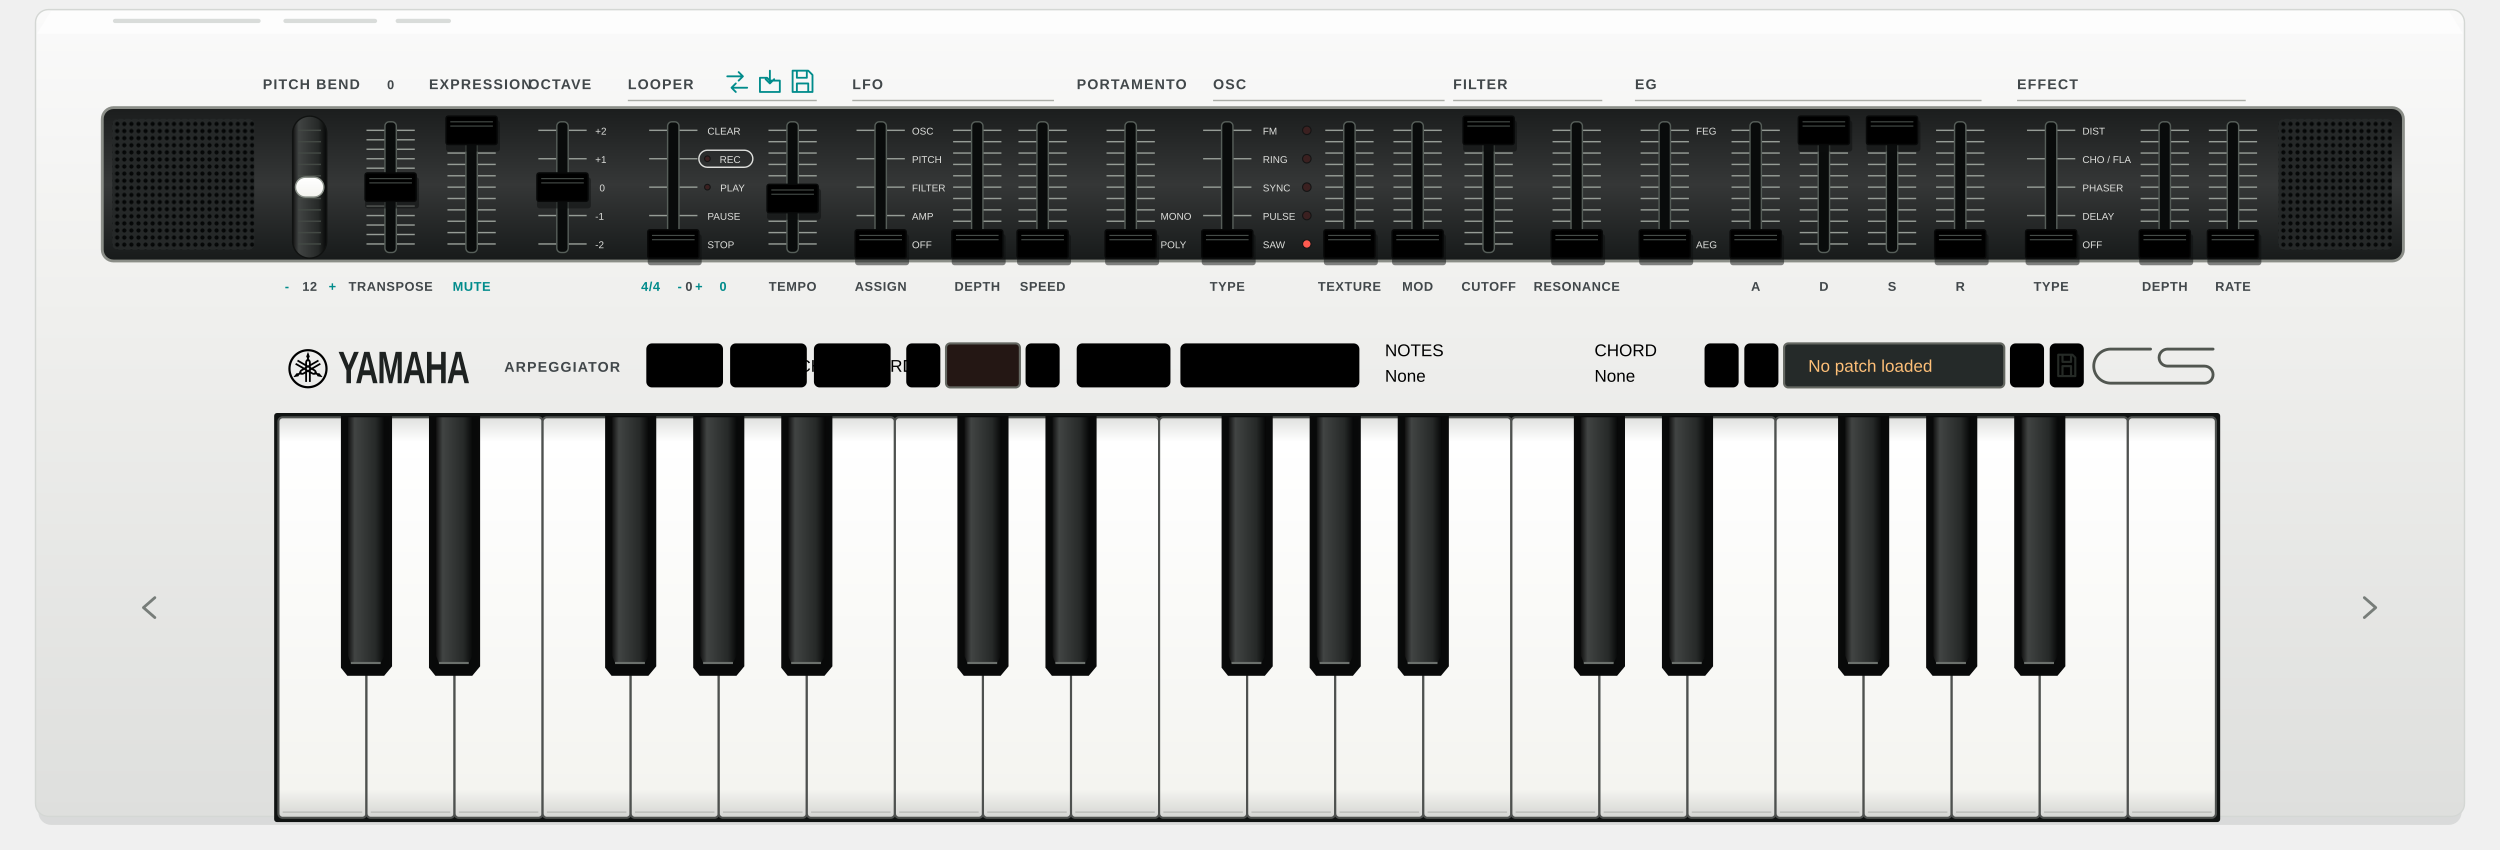
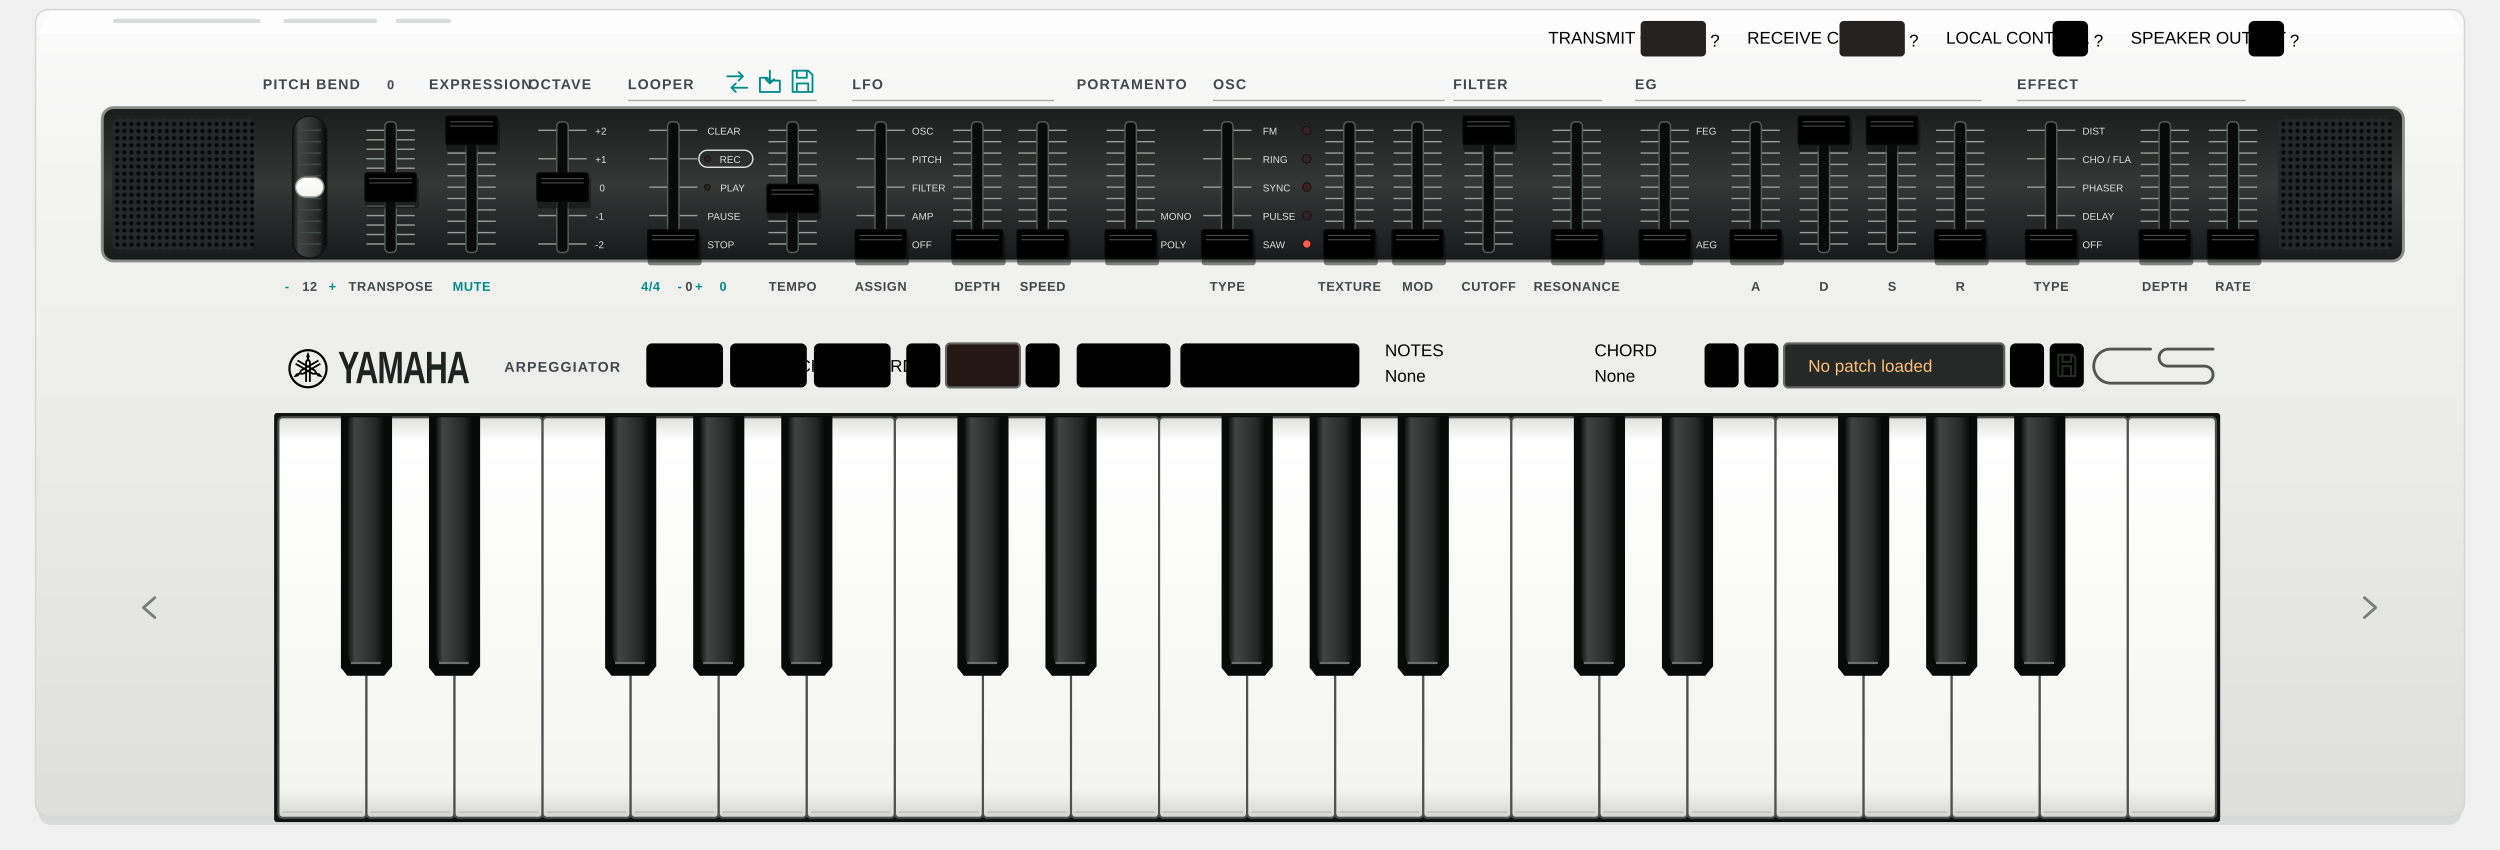
<svg xmlns="http://www.w3.org/2000/svg" viewBox="0 20.25 1760 597.75" aria-labelledby="panel-title panel-description">
  <style>
    text { font-family: Arial, sans-serif; user-select: none; pointer-events: none; }
    .section-label { font-size: 10px; font-weight: 700; letter-spacing: 0.8px; fill: #41474a; }
    .control-label { font-size: 9px; font-weight: 700; letter-spacing: 0.4px; fill: #41474a; text-anchor: middle; }
    .scale-label { font-size: 7px; fill: #dedfdc; }
    .selection-led { fill: var(--led-off, #3b2020); stroke: #141414; stroke-width: 0.8; }
    .selection-led.is-on { fill: var(--led-color, #ff5b50); filter: drop-shadow(0 0 2px var(--led-color, #ef6351)); }
    .focus-section, #looper-panel-wash, #fader-values { display: none; pointer-events: none; }
    .focus-mode .focus-section, .focus-mode #looper-panel-wash, .focus-mode #fader-values { display: inline; }
    .focus-section { opacity: 0.18; }
    .focus-mode .focus-looper { opacity: 0.2; }
    .focus-mode #filter-cutoff { --cap-fill: url(#cutoff-cap-fill); }
    .focus-mode #filter-resonance { --cap-fill: url(#resonance-cap-fill); }
    #fader-values { font-size: 11px; fill: #808080; text-anchor: middle; font-variant-numeric: tabular-nums; }
    .speakers-hidden .speaker { display: none; }
    .extra-key { display: none; }
    .five-octaves .extra-key { display: inline; }
    
  </style>
  <defs>
    <linearGradient id="case-fill" x2="0" y2="1">
      <stop stop-color="#fafafa" />
      <stop offset="0.35" stop-color="#f0f0ee" />
      <stop offset="1" stop-color="#dedfdd" />
    </linearGradient>
    <linearGradient id="panel-fill" x2="0" y2="1">
      <stop stop-color="#1b1d1d" />
      <stop offset="0.5" stop-color="#353737" />
      <stop offset="1" stop-color="#171a1a" />
    </linearGradient>
    <linearGradient id="white-fill" x2="0" y2="1">
      <stop stop-color="#e0e1df" />
      <stop offset="0.06" stop-color="#fff" />
      <stop offset="0.93" stop-color="#f4f4f0" />
      <stop offset="1" stop-color="#d5d6d3" />
    </linearGradient>
    <linearGradient id="black-fill" x2="1" y2="0">
      <stop stop-color="#111" />
      <stop offset="0.18" stop-color="#414443" />
      <stop offset="0.75" stop-color="#262928" />
      <stop offset="1" stop-color="#060707" />
    </linearGradient>
    <linearGradient id="cap-fill" x2="0" y2="1">
      <stop stop-color="#070808" />
      <stop offset="0.45" stop-color="#2c3030" />
      <stop offset="0.6" stop-color="#121515" />
      <stop offset="0.65" stop-color="white" />
      <stop offset="0.78" stop-color="#777d79" />
      <stop offset="1" stop-color="#080a0a" />
    </linearGradient>
    <linearGradient id="cutoff-cap-fill" x2="0" y2="1">
      <stop stop-color="#831d20" />
      <stop offset="0.5" stop-color="#d94b4b" />
      <stop offset="0.65" stop-color="#ffada5" />
      <stop offset="1" stop-color="#91272b" />
    </linearGradient>
    <linearGradient id="resonance-cap-fill" x2="0" y2="1">
      <stop stop-color="#19447e" />
      <stop offset="0.5" stop-color="#4288d6" />
      <stop offset="0.65" stop-color="#a7d6ff" />
      <stop offset="1" stop-color="#20528e" />
    </linearGradient>
    <linearGradient id="arp-button-glass" x2="0" y2="1">
      <stop stop-color="#fafbf8" stop-opacity="0.9" />
      <stop offset="0.48" stop-color="#e7e8e4" stop-opacity="0.88" />
      <stop offset="1" stop-color="#cbd0ca" stop-opacity="0.95" />
    </linearGradient>
    <linearGradient id="arp-button-lit" x2="0" y2="1">
      <stop stop-color="#fff5c3" />
      <stop offset="0.48" stop-color="#ffc253" />
      <stop offset="1" stop-color="#cf7117" />
    </linearGradient>
    <linearGradient id="arp-button-red" x2="0" y2="1">
      <stop stop-color="#ffe4e0" />
      <stop offset="0.48" stop-color="#ffaaa1" />
      <stop offset="1" stop-color="#dd665e" />
    </linearGradient>
    <pattern id="speaker-holes" width="5" height="5" patternUnits="userSpaceOnUse">
      <rect width="5" height="5" fill="#252828" />
      <circle cx="2.5" cy="2.5" r="1.5" fill="#060808" />
    </pattern>
    <g id="fader-track">
      <path d="M-17 0H17 M-17 8H17 M-17 16H17 M-17 24H17 M-17 32H17 M-17 40H17 M-17 48H17 M-17 56H17 M-17 64H17 M-17 72H17 M-17 80H17" fill="none" stroke="#969c96" stroke-width="1" />
      <rect x="-4" y="-6" width="8" height="92" rx="3" fill="#090b0b" stroke="#565e59" />
    </g>
    <g id="selector-track">
      <path d="M-17 0H17 M-17 20H17 M-17 40H17 M-17 60H17 M-17 80H17" fill="none" stroke="#969c96" stroke-width="1" />
      <rect x="-4" y="-6" width="8" height="92" rx="3" fill="#090b0b" stroke="#565e59" />
    </g>
    <g id="transpose-track">
      <path d="M-17 0H17 M-17 6.667H17 M-17 13.333H17 M-17 20H17 M-17 26.667H17 M-17 33.333H17 M-17 40H17 M-17 46.667H17 M-17 53.333H17 M-17 60H17 M-17 66.667H17 M-17 73.333H17 M-17 80H17" fill="none" stroke="#969c96" stroke-width="1" />
      <rect x="-4" y="-6" width="8" height="92" rx="3" fill="#090b0b" stroke="#565e59" />
    </g>
    <g id="fader-cap">
      <rect x="-19" y="-10" width="38" height="22" rx="2" fill="#0c0e0e" opacity="0.5" transform="translate(1 3)" />
      <rect x="-18" y="-10" width="36" height="20" rx="1.5" fill="var(--cap-fill, url(#cap-fill))" stroke="#080909" />
      <path d="M-15 -6H15 M-15 -3H15" stroke="#444b47" stroke-width="0.8" />
    </g>
    <g id="pitch-track">
      <rect x="-12" y="-10" width="24" height="100" rx="12" fill="url(#black-fill)" stroke="#101211" />
      <path d="M-8 0H8 M-8 8H8 M-8 16H8 M-8 24H8 M-8 32H8 M-8 40H8 M-8 48H8 M-8 56H8 M-8 64H8 M-8 72H8 M-8 80H8" stroke="#434944" />
    </g>
    <g id="pitch-cap">
      <rect x="-10" y="-7" width="20" height="14" rx="7" fill="url(#white-fill)" stroke="#8c938b" />
    </g>
    <g id="white-key">
      <rect class="key-surface" x="0" width="62" height="282" rx="3" fill="url(#white-fill)" stroke="#4e514f" stroke-width="1.5" />
      <path d="M3 278H59" stroke="#babcb8" />
    </g>
    <g id="black-key">
      <path class="key-surface" d="M0 0H34V175L29 181H4L0 176Z" fill="#080909" stroke="#090a0a" stroke-width="2" />
      <path d="M4 0H30V167L27 173H6L4 168Z" fill="url(#black-fill)" />
      <path d="M6 173H27" stroke="#6b706c" stroke-width="1.5" />
    </g>
  </defs>
  <rect id="body-edge" x="27" y="33" width="1706" height="568" rx="9" fill="#a5a9a7" opacity="0.3" />
  <rect id="body" x="25" y="27" width="1710" height="568" rx="9" fill="url(#case-fill)" stroke="#d4d7d4" />
  <path id="body-highlight" d="M36 28H1724L1734 44H26Z" fill="#fff" opacity="0.6" />
  <path id="body-vents" d="M81 35H182 M201 35H264 M280 35H316" stroke="#d9dcda" stroke-width="3" stroke-linecap="round" />
+   <g id="device-panel" transform="translate(0 -12)">
+     <g id="device-midi-transmit" class="device-channel" role="button" tabindex="0" aria-haspopup="menu" aria-expanded="false" transform="translate(1090 43)">
+       <rect x="0" y="4" width="120" height="25" fill="transparent" />
+       <text class="device-label" x="0" y="20">TRANSMIT CH</text>
+       <rect x="65" y="4" width="46" height="25" rx="3" fill="#252222" />
+       <g class="device-digits" transform="translate(69 7)" />
+       <text class="device-assumption" x="114" y="22">?</text>
+     </g>
+     <g id="device-midi-receive" class="device-channel" role="button" tabindex="0" aria-haspopup="menu" aria-expanded="false" transform="translate(1230 43)">
+       <rect x="0" y="4" width="120" height="25" fill="transparent" />
+       <text class="device-label" x="0" y="20">RECEIVE CH</text>
+       <rect x="65" y="4" width="46" height="25" rx="3" fill="#252222" />
+       <g class="device-digits" transform="translate(69 7)" />
+       <text class="device-assumption" x="114" y="22">?</text>
+     </g>
+     <g id="device-local-control" class="arp-button device-switch" role="button" tabindex="0" transform="translate(1370 43)">
+       <rect x="0" y="4" width="110" height="25" fill="transparent" />
+       <text class="device-label" x="0" y="20">LOCAL CONTROL</text>
+       <rect class="arp-bezel" x="75" y="4" width="25" height="25" rx="4" />
+       <rect class="arp-lens" x="76" y="5" width="23" height="23" rx="3" />
+       <text class="device-assumption" x="104" y="22">?</text>
+     </g>
+     <g id="device-speaker-output" class="arp-button device-switch" role="button" tabindex="0" transform="translate(1500 43)">
+       <rect x="0" y="4" width="120" height="25" fill="transparent" />
+       <text class="device-label" x="0" y="20">SPEAKER OUTPUT</text>
+       <rect class="arp-bezel" x="83" y="4" width="25" height="25" rx="4" />
+       <rect class="arp-lens" x="84" y="5" width="23" height="23" rx="3" />
+       <text class="device-assumption" x="112" y="22">?</text>
+     </g>
+   </g>
  <rect id="control-strip" x="72" y="96" width="1620" height="108" rx="8" fill="url(#panel-fill)" stroke="#8b8e88" stroke-width="2" />
  <rect class="speaker" x="79" y="104" width="100" height="92" rx="4" fill="url(#speaker-holes)" />
  <rect class="speaker" x="1604" y="104" width="80" height="92" rx="4" fill="url(#speaker-holes)" />
  <g aria-hidden="true">
    <rect id="looper-panel-wash" x="436" y="97" width="150" height="106" fill="#f0f0ee" opacity="0.8" />
    <rect id="focus-lfo" class="focus-section" x="590" y="70" width="168" height="178" rx="5" fill="#9ad7c1" />
    <rect class="focus-section" x="760" y="70" width="75" height="178" rx="5" fill="#ead696" />
    <rect class="focus-section" x="837" y="70" width="183" height="178" rx="5" fill="#bba7e8" />
    <rect id="focus-filter" class="focus-section" x="1022" y="70" width="120" height="178" rx="5" fill="#eaa98f" />
    <rect id="focus-eg" class="focus-section" x="1144" y="70" width="266" height="178" rx="5" fill="#9fc9e8" />
    <rect id="focus-effect" class="focus-section" x="1412" y="70" width="188" height="178" rx="5" fill="#e5a9cd" />
  </g>
  <g class="section-label">
    <text x="185" y="83">PITCH BEND</text>
    <text x="302" y="83" textLength="61" lengthAdjust="spacingAndGlyphs">EXPRESSION</text>
    <text x="372" y="83">OCTAVE</text>
    <text class="focus-looper" x="442" y="83">LOOPER</text>
    <text x="600" y="83">LFO</text>
    <text x="758" y="83">PORTAMENTO</text>
    <text x="854" y="83">OSC</text>
    <text x="1023" y="83">FILTER</text>
    <text x="1151" y="83">EG</text>
    <text x="1420" y="83">EFFECT</text>
  </g>
  <g id="looper-transfer-open" class="clickable-label focus-looper" role="button" tabindex="0" aria-label="Looper import and export" aria-haspopup="dialog">
    <rect x="509" y="69" width="20" height="19" rx="2" fill="transparent" />
    <path d="M512 74h11m-3-3 3 3-3 3 M526 82h-11m3-3-3 3 3 3" fill="none" stroke="darkcyan" stroke-width="1.3" stroke-linecap="round" stroke-linejoin="round" pointer-events="none" />
  </g>
  <g id="looper-load" class="clickable-label focus-looper" role="button" tabindex="0" aria-label="Load saved loop">
    <rect x="532" y="69" width="20" height="19" rx="2" fill="transparent" />
    <path d="M535 75h5l2 2h7v8h-14z M542 70v9m-3-3 3 3 3-3" fill="none" stroke="darkcyan" stroke-width="1.3" stroke-linecap="round" stroke-linejoin="round" pointer-events="none" />
  </g>
  <g id="looper-save" class="clickable-label focus-looper" role="button" tabindex="0" aria-label="Save loop">
    <rect x="555" y="69" width="20" height="19" rx="2" fill="transparent" />
    <path d="M558 70h11l3 3v12h-14z M561 70v5h7v-5 M561 85v-6h8v6" fill="none" stroke="darkcyan" stroke-width="1.3" stroke-linecap="round" stroke-linejoin="round" pointer-events="none" />
  </g>
  <text id="transpose-value" class="control-label" x="275" y="83" aria-hidden="true">0</text>
  <path class="focus-looper" d="M442 91H575" fill="none" stroke="#aaada7" />
  <path d="M600 91H742 M854 91H1017 M1023 91H1128 M1151 91H1395 M1420 91H1581" fill="none" stroke="#aaada7" />
  <g id="pitch-bend" class="fader" transform="translate(218 112)" data-label="Pitch bend" data-value="64" data-max="127">
    <use class="track" href="#pitch-track" />
    <use class="cap" href="#pitch-cap" y="40" />
    <rect class="hit-area" x="-22" y="-15" width="44" height="110" fill="transparent" />
  </g>
  <g id="transpose" class="fader" transform="translate(275 112)" data-label="Transpose" data-value="0" data-min="-12" data-max="12">
    <use class="track" href="#transpose-track" />
    <use class="cap" href="#fader-cap" y="40" />
    <rect class="hit-area" x="-22" y="-15" width="44" height="110" fill="transparent" />
  </g>
  <g id="expression" class="fader" transform="translate(332 112)" data-label="Expression" data-value="127" data-max="127">
    <use class="track" href="#fader-track" />
    <use class="cap" href="#fader-cap" y="0" />
    <rect class="hit-area" x="-22" y="-15" width="44" height="110" fill="transparent" />
  </g>
  <g id="octave" class="fader" transform="translate(396 112)" data-label="Octave" data-value="2" data-max="4">
    <use class="track" href="#selector-track" />
    <use class="cap" href="#fader-cap" y="40" />
    <text class="scale-label" x="23" y="3" data-step="4">+2</text>
    <text class="scale-label" x="23" y="23" data-step="3">+1</text>
    <text class="scale-label" x="26" y="43" data-step="2">0</text>
    <text class="scale-label" x="23" y="63" data-step="1">-1</text>
    <text class="scale-label" x="23" y="83" data-step="0">-2</text>
    <rect class="hit-area" x="-22" y="-15" width="44" height="110" fill="transparent" />
  </g>
  <g id="looper" class="fader focus-looper" transform="translate(474 112)" data-label="Looper" data-value="0" data-max="4">
    <use class="track" href="#selector-track" />
    <use class="cap" href="#fader-cap" y="80" />
    <text class="scale-label" x="24" y="3" data-step="4">CLEAR</text>
    <g class="rec-badge">
      <rect fill="transparent" stroke="#dedfdc" stroke-width="1" height="12" rx="6" y="14" x="18" width="38" />
      <text class="scale-label position-label clickable-label" y="23" data-step="3" fill="#dedfdc" text-anchor="middle" x="40">REC</text>
    </g>
    <text class="scale-label" x="33" y="43" data-step="2">PLAY</text>
    <text class="scale-label" x="24" y="63" data-step="1">PAUSE</text>
    <text class="scale-label" x="24" y="83" data-step="0">STOP</text>
    <circle class="selection-led" cx="24" cy="20" r="2" data-value="3" />
    <circle class="selection-led" cx="24" cy="40" r="2" data-value="2" style="--led-color: lime" />
    <rect class="hit-area" x="-22" y="-15" width="44" height="110" fill="transparent" />
  </g>
  <g id="tempo" class="fader focus-looper" transform="translate(558 112)" data-label="Tempo" data-value="120" data-min="40" data-max="240">
    <use class="track" href="#fader-track" />
    <use class="cap" href="#fader-cap" y="48" />
    <rect class="hit-area" x="-22" y="-15" width="44" height="110" fill="transparent" />
  </g>
  <g id="lfo-assign" class="fader" transform="translate(620 112)" data-label="LFO assign" data-value="0" data-max="4">
    <use class="track" href="#selector-track" />
    <use class="cap" href="#fader-cap" y="80" />
    <text class="scale-label" x="22" y="3" data-step="4">OSC</text>
    <text class="scale-label" x="22" y="23" data-step="3">PITCH</text>
    <text class="scale-label" x="22" y="43" data-step="2">FILTER</text>
    <text class="scale-label" x="22" y="63" data-step="1">AMP</text>
    <text class="scale-label" x="22" y="83" data-step="0">OFF</text>
    <rect class="hit-area" x="-22" y="-15" width="44" height="110" fill="transparent" />
  </g>
  <g id="lfo-depth" class="fader" transform="translate(688 112)" data-label="LFO depth" data-value="0" data-max="127">
    <use class="track" href="#fader-track" />
    <use class="cap" href="#fader-cap" y="80" />
    <rect class="hit-area" x="-22" y="-15" width="44" height="110" fill="transparent" />
  </g>
  <g id="lfo-speed" class="fader" transform="translate(734 112)" data-label="LFO speed" data-value="0" data-max="127">
    <use class="track" href="#fader-track" />
    <use class="cap" href="#fader-cap" y="80" />
    <rect class="hit-area" x="-22" y="-15" width="44" height="110" fill="transparent" />
  </g>
  <g id="portamento" class="fader" transform="translate(796 112)" data-label="Portamento" data-value="0" data-max="127">
    <use class="track" href="#fader-track" />
    <use class="cap" href="#fader-cap" y="80" />
    <text class="scale-label" x="21" y="83" data-step="0">POLY</text>
    <text class="scale-label" x="21" y="63" data-step="1">MONO</text>
    <rect class="hit-area" x="-22" y="-15" width="44" height="110" fill="transparent" />
  </g>
  <g id="osc-type" class="fader" transform="translate(864 112)" data-label="Oscillator type" data-value="0" data-max="4" style="--led-off: black">
    <use class="track" href="#selector-track" />
    <use class="cap" href="#fader-cap" y="80" />
    <text class="scale-label" x="25" y="3" data-step="4">FM</text>
    <text class="scale-label" x="25" y="23" data-step="3">RING</text>
    <text class="scale-label" x="25" y="43" data-step="2">SYNC</text>
    <text class="scale-label" x="25" y="63" data-step="1">PULSE</text>
    <text class="scale-label" x="25" y="83" data-step="0">SAW</text>
    <circle id="osc-fm-led" class="selection-led" cx="56" cy="0" r="3" data-value="4" style="--led-color: #48a9ff" aria-hidden="true" />
    <circle id="osc-ring-led" class="selection-led" cx="56" cy="20" r="3" data-value="3" style="--led-color: lime" aria-hidden="true" />
    <circle id="osc-sync-led" class="selection-led" cx="56" cy="40" r="3" data-value="2" style="--led-color: yellow" aria-hidden="true" />
    <circle id="osc-pulse-led" class="selection-led" cx="56" cy="60" r="3" data-value="1" style="--led-color: orange" aria-hidden="true" />
    <circle id="osc-saw-led" class="selection-led is-on" cx="56" cy="80" r="3" data-value="0" style="--led-color: red" aria-hidden="true" />
    <rect class="hit-area" x="-22" y="-15" width="44" height="110" fill="transparent" />
  </g>
  <g id="osc-texture" class="fader" transform="translate(950 112)" data-label="Oscillator texture" data-value="0" data-max="127">
    <use class="track" href="#fader-track" />
    <use class="cap" href="#fader-cap" y="80" />
    <rect class="hit-area" x="-22" y="-15" width="44" height="110" fill="transparent" />
  </g>
  <g id="osc-mod" class="fader" transform="translate(998 112)" data-label="Oscillator modulation" data-value="0" data-max="127">
    <use class="track" href="#fader-track" />
    <use class="cap" href="#fader-cap" y="80" />
    <rect class="hit-area" x="-22" y="-15" width="44" height="110" fill="transparent" />
  </g>
  <g id="filter-cutoff" class="fader" transform="translate(1048 112)" data-label="Filter cutoff" data-value="127" data-max="127">
    <use class="track" href="#fader-track" />
    <use class="cap" href="#fader-cap" y="0" />
    <rect class="hit-area" x="-22" y="-15" width="44" height="110" fill="transparent" />
  </g>
  <g id="filter-resonance" class="fader" transform="translate(1110 112)" data-label="Filter resonance" data-value="0" data-max="127">
    <use class="track" href="#fader-track" />
    <use class="cap" href="#fader-cap" y="80" />
    <rect class="hit-area" x="-22" y="-15" width="44" height="110" fill="transparent" />
  </g>
  <g id="eg-balance" class="fader" transform="translate(1172 112)" data-label="Envelope balance" data-value="0" data-max="127">
    <use class="track" href="#fader-track" />
    <use class="cap" href="#fader-cap" y="80" />
    <text class="scale-label" x="22" y="3" data-step="4">FEG</text>
    <text class="scale-label" x="22" y="83" data-step="0">AEG</text>
    <rect class="hit-area" x="-22" y="-15" width="44" height="110" fill="transparent" />
  </g>
  <g id="eg-attack" class="fader" transform="translate(1236 112)" data-label="Envelope attack" data-value="0" data-max="127">
    <use class="track" href="#fader-track" />
    <use class="cap" href="#fader-cap" y="80" />
    <rect class="hit-area" x="-22" y="-15" width="44" height="110" fill="transparent" />
  </g>
  <g id="eg-decay" class="fader" transform="translate(1284 112)" data-label="Envelope decay" data-value="127" data-max="127">
    <use class="track" href="#fader-track" />
    <use class="cap" href="#fader-cap" y="0" />
    <rect class="hit-area" x="-22" y="-15" width="44" height="110" fill="transparent" />
  </g>
  <g id="eg-sustain" class="fader" transform="translate(1332 112)" data-label="Envelope sustain" data-value="127" data-max="127">
    <use class="track" href="#fader-track" />
    <use class="cap" href="#fader-cap" y="0" />
    <rect class="hit-area" x="-22" y="-15" width="44" height="110" fill="transparent" />
  </g>
  <g id="eg-release" class="fader" transform="translate(1380 112)" data-label="Envelope release" data-value="0" data-max="127">
    <use class="track" href="#fader-track" />
    <use class="cap" href="#fader-cap" y="80" />
    <rect class="hit-area" x="-22" y="-15" width="44" height="110" fill="transparent" />
  </g>
  <g id="effect-type" class="fader" transform="translate(1444 112)" data-label="Effect type" data-value="0" data-max="4">
    <use class="track" href="#selector-track" />
    <use class="cap" href="#fader-cap" y="80" />
    <text class="scale-label" x="22" y="3" data-step="4">DIST</text>
    <text class="scale-label" x="22" y="23" data-step="3">CHO / FLA</text>
    <text class="scale-label" x="22" y="43" data-step="2">PHASER</text>
    <text class="scale-label" x="22" y="63" data-step="1">DELAY</text>
    <text class="scale-label" x="22" y="83" data-step="0">OFF</text>
    <rect class="hit-area" x="-22" y="-15" width="44" height="110" fill="transparent" />
  </g>
  <g id="effect-depth" class="fader" transform="translate(1524 112)" data-label="Effect depth" data-value="0" data-max="127">
    <use class="track" href="#fader-track" />
    <use class="cap" href="#fader-cap" y="80" />
    <rect class="hit-area" x="-22" y="-15" width="44" height="110" fill="transparent" />
  </g>
  <g id="effect-rate" class="fader" transform="translate(1572 112)" data-label="Effect rate" data-value="0" data-max="127">
    <use class="track" href="#fader-track" />
    <use class="cap" href="#fader-cap" y="80" />
    <rect class="hit-area" x="-22" y="-15" width="44" height="110" fill="transparent" />
  </g>
  <g id="lower-panel">
    <g class="control-label">
      <text x="275" y="225">TRANSPOSE</text>
      <text class="focus-looper" x="558" y="225">TEMPO</text>
      <text x="620" y="225">ASSIGN</text>
      <text x="688" y="225">DEPTH</text>
      <text x="734" y="225">SPEED</text>
      <text x="864" y="225">TYPE</text>
      <text x="950" y="225">TEXTURE</text>
      <text x="998" y="225">MOD</text>
      <text x="1048" y="225">CUTOFF</text>
      <text x="1110" y="225">RESONANCE</text>
      <text x="1236" y="225">A</text>
      <text x="1284" y="225">D</text>
      <text x="1332" y="225">S</text>
      <text x="1380" y="225">R</text>
      <text x="1444" y="225">TYPE</text>
      <text x="1524" y="225">DEPTH</text>
      <text x="1572" y="225">RATE</text>
    </g>
    <g id="pitch-range" class="control-label" role="group" aria-label="Pitch bend range" stle="font-size:12px;">
      <g id="pitch-range-down" class="clickable-label" role="button" tabindex="0" aria-label="Decrease pitch bend range" data-step="-1">
        <rect x="194" y="212" width="16" height="19" rx="2" fill="transparent" />
        <text x="202" y="225" style="fill:darkcyan">-</text>
      </g>
      <text id="pitch-range-value" x="218" y="225">12</text>
      <g id="pitch-range-up" class="clickable-label" role="button" tabindex="0" aria-label="Increase pitch bend range" data-step="1">
        <rect x="226" y="212" width="16" height="19" rx="2" fill="transparent" />
        <text x="234" y="225" style="fill:darkcyan">+</text>
      </g>
    </g>
    <g id="volume-mute" class="control-label clickable-label" role="button" tabindex="0" aria-label="Mute notes" aria-pressed="false">
      <rect x="306" y="212" width="52" height="19" rx="2" fill="transparent" />
      <text id="mute-label" x="332" y="225" style="fill:darkcyan">MUTE</text>
    </g>
    <g id="looper-automation" class="control-label focus-looper" role="group" aria-label="Looper recording settings">
      <g id="looper-meter" class="clickable-label" role="button" tabindex="0" aria-label="Time signature: 4/4">
        <rect x="448" y="212" width="20" height="19" rx="2" fill="transparent" />
        <text x="458" y="225" style="fill:darkcyan">4/4</text>
      </g>
      <g id="looper-bars-down" class="clickable-label" role="button" tabindex="0" aria-label="Decrease loop length">
        <rect x="468" y="212" width="14" height="19" rx="2" fill="transparent" />
        <text x="478.5" y="225" style="fill:darkcyan">-</text>
      </g>
      <text id="looper-bars-value" x="485" y="225">0</text>
      <g id="looper-bars-up" class="clickable-label" role="button" tabindex="0" aria-label="Increase loop length">
        <rect x="488" y="212" width="14" height="19" rx="2" fill="transparent" />
        <text x="492" y="225" style="fill:darkcyan">+</text>
      </g>
      <g id="looper-quantize" class="clickable-label" role="button" tabindex="0" aria-label="Note quantization: off" aria-haspopup="menu" aria-expanded="false">
        <rect x="503" y="212" width="12" height="19" rx="2" fill="transparent" />
        <text x="509" y="225" style="fill:darkcyan">0</text>
      </g>
    </g>
    <g id="fader-values" aria-hidden="true" />
    <g id="lower-instrument" transform="translate(0 18)">
      <g style="transform: translate(203px,142px) scale(0.45);">
        <switch transform="translate(0,235.576)" style="fill:black;fill-opacity:1">
          <g id="g27" style="fill:black;fill-opacity:1">
            <g style="fill:black;fill-opacity:1">
              <g id="g24" style="fill:black;fill-opacity:1">
                <g id="g8" style="fill:black;fill-opacity:1">
                  <path style="fill:black;fill-opacity:1" d="M 30.71,0 C 13.75,0 0,13.749 0,30.712 0,47.672 13.75,61.424 30.71,61.424 47.671,61.424 61.422,47.672 61.422,30.712 61.422,13.749 47.672,0 30.71,0 Z m 0,57.957 C 15.663,57.957 3.463,45.758 3.463,30.712 3.463,15.663 15.662,3.465 30.71,3.465 c 15.048,0 27.247,12.198 27.247,27.247 0,15.046 -12.199,27.245 -27.247,27.245 z" id="path4" />
                  <path style="fill:black;fill-opacity:1" d="m 53.032,43.08 -4.459,-5.207 c -0.055,-0.063 -0.12,-0.117 -0.195,-0.161 -0.228,-0.13 -0.496,-0.133 -0.717,-0.026 v 0 c -0.681,0.322 -1.504,0.316 -2.206,-0.089 -0.625,-0.358 -1.023,-0.962 -1.147,-1.618 h 10e-4 C 43.995,34.308 42.983,32.78 41.396,31.865 l -1.997,-1.152 11.353,-6.554 -1.405,-2.435 -12.758,7.365 -1.533,-0.884 v -1.771 l 12.757,-7.366 -1.405,-2.434 -11.352,6.555 v -2.305 c 0,-1.833 -0.818,-3.474 -2.107,-4.58 v 0 c -0.507,-0.434 -0.829,-1.08 -0.829,-1.801 0,-0.811 0.406,-1.529 1.027,-1.957 0.203,-0.138 0.334,-0.372 0.334,-0.635 0,-0.087 -0.014,-0.171 -0.04,-0.249 L 31.162,5.198 c -0.063,-0.189 -0.241,-0.324 -0.45,-0.324 -0.208,0 -0.386,0.135 -0.449,0.324 l -2.278,6.464 c -0.027,0.078 -0.041,0.162 -0.041,0.249 0,0.263 0.132,0.497 0.333,0.635 h 10e-4 c 0.62,0.428 1.027,1.146 1.027,1.957 0,0.721 -0.321,1.367 -0.83,1.801 -1.29,1.106 -2.106,2.748 -2.106,4.58 v 2.305 l -11.353,-6.555 -1.405,2.434 12.758,7.366 v 1.772 l -1.533,0.883 -12.758,-7.365 -1.404,2.435 11.353,6.554 -1.998,1.152 c -1.587,0.915 -2.599,2.443 -2.912,4.114 v 0 c -0.124,0.656 -0.521,1.26 -1.146,1.618 -0.703,0.405 -1.525,0.411 -2.207,0.089 v 0 c -0.222,-0.106 -0.489,-0.104 -0.716,0.026 -0.076,0.044 -0.142,0.099 -0.195,0.161 l -4.46,5.205 c -0.131,0.149 -0.159,0.369 -0.055,0.553 0.104,0.179 0.31,0.266 0.504,0.229 l 6.738,-1.262 c 0.081,-0.016 0.162,-0.045 0.236,-0.088 0.229,-0.133 0.363,-0.362 0.383,-0.608 0.061,-0.75 0.479,-1.462 1.181,-1.867 0.623,-0.358 1.344,-0.404 1.975,-0.183 1.603,0.564 3.432,0.451 5.019,-0.467 l 1.997,-1.15 v 13.108 h 2.81 V 36.611 l 1.534,-0.885 1.533,0.885 v 14.731 h 2.811 V 38.234 l 1.996,1.15 c 1.587,0.918 3.417,1.031 5.02,0.467 0.629,-0.222 1.351,-0.176 1.975,0.183 0.702,0.405 1.119,1.117 1.18,1.867 0.019,0.246 0.154,0.476 0.381,0.608 0.075,0.043 0.156,0.072 0.237,0.088 l 6.737,1.262 c 0.195,0.037 0.4,-0.05 0.505,-0.229 0.101,-0.183 0.072,-0.402 -0.058,-0.55 z m -26.664,-8.09 -3.747,2.162 c -0.734,0.424 -1.671,0.172 -2.094,-0.561 -0.423,-0.735 -0.172,-1.672 0.562,-2.096 l 3.747,-2.163 1.533,0.886 v 1.772 z m 2.81,-14.504 c 0,-0.848 0.686,-1.535 1.533,-1.535 0.847,0 1.534,0.687 1.534,1.535 v 4.325 l -1.533,0.884 -1.534,-0.884 z m 3.297,11.244 -1.763,1.017 -1.765,-1.018 v -2.037 l 1.765,-1.019 1.763,1.019 z m 8.421,4.862 c -0.424,0.732 -1.363,0.984 -2.096,0.561 l -3.746,-2.164 v -1.77 l 1.533,-0.886 3.746,2.163 c 0.734,0.424 0.985,1.36 0.563,2.096 z" id="path6" />
                </g>
              </g>
            </g>
          </g>
        </switch>
      </g>
      <text x="196" y="272" font-family="Arial, sans-serif" font-size="32" font-weight="800" letter-spacing="-1" fill="#1e2221" style="transform: scaleX(0.7) translateX(144px);">YAMAHA</text>
      <text id="arp-label" class="section-label" x="355" y="264">ARPEGGIATOR</text>
      <g id="arp-controls" aria-label="Arpeggiator controls" transform="translate(110 0)">
        <g id="arp-enabled" class="arp-button arp-toggle" role="button" tabindex="0" aria-label="Arpeggiator on/off" aria-pressed="false" transform="translate(345 244)">
          <rect class="arp-bezel" width="54" height="31" rx="4" />
          <rect class="arp-lens" x="1" y="1.5" width="52" height="28" rx="3" />
          <path class="arp-shine" d="M5 5H49" />
          <text x="27" y="20">ON</text>
        </g>
        <g id="arp-latch" class="arp-button arp-toggle" role="button" tabindex="0" aria-label="Arpeggiator latch" aria-pressed="true" transform="translate(404 244)">
          <rect class="arp-bezel" width="54" height="31" rx="4" />
          <rect class="arp-lens" x="1" y="1.5" width="52" height="28" rx="3" />
          <path class="arp-shine" d="M5 5H49" />
          <text x="27" y="20">LATCH</text>
        </g>
        <g id="arp-chord" class="arp-button arp-toggle" role="button" tabindex="0" aria-label="Arpeggiator chord" aria-pressed="false" transform="translate(463 244)">
          <rect class="arp-bezel" width="54" height="31" rx="4" />
          <rect class="arp-lens" x="1" y="1.5" width="52" height="28" rx="3" />
          <path class="arp-shine" d="M5 5H49" />
          <text x="27" y="20">CHORD</text>
        </g>
        <g id="arp-tempo" role="group" aria-label="Arpeggiator tempo: 120 BPM" data-value="120" transform="translate(528 244)">
          <g id="arp-tempo-down" class="arp-button" role="button" tabindex="0" aria-label="Decrease arpeggiator tempo">
            <rect class="arp-bezel" width="24" height="31" rx="4" />
            <rect class="arp-lens" x="1" y="1.5" width="22" height="28" rx="3" />
            <text x="12" y="21">−</text>
          </g>
          <g id="arp-tempo-display">
            <rect x="28" y="0" width="52" height="31" rx="3" fill="#241714" stroke="#656862" stroke-width="1.5" />
            <g id="arp-tempo-digits" transform="translate(34 6)" aria-hidden="true" />
          </g>
          <g id="arp-tempo-up" class="arp-button" role="button" tabindex="0" aria-label="Increase arpeggiator tempo" transform="translate(84 0)">
            <rect class="arp-bezel" width="24" height="31" rx="4" />
            <rect class="arp-lens" x="1" y="1.5" width="22" height="28" rx="3" />
            <text x="12" y="21">+</text>
          </g>
        </g>
        <g id="arp-rate" class="arp-button" role="button" tabindex="0" aria-label="Rate: 1/16" aria-haspopup="menu" aria-expanded="false" transform="translate(648 244)">
          <rect class="arp-bezel" width="66" height="31" rx="4" />
          <rect class="arp-lens" x="1" y="1.5" width="64" height="28" rx="3" />
          <text id="arp-rate-value" x="33" y="20">1/16</text>
        </g>
        <g id="arp-mode" class="arp-button" role="button" tabindex="0" aria-label="Mode: Up" aria-haspopup="menu" aria-expanded="false" transform="translate(721 244)">
          <rect class="arp-bezel" width="126" height="31" rx="4" />
          <rect class="arp-lens" x="1" y="1.5" width="124" height="28" rx="3" />
          <text id="arp-mode-value" x="63" y="20">UP</text>
        </g>
        <g id="arp-readouts" aria-live="polite">
          <text class="arp-readout-label" x="865" y="253">NOTES</text>
          <text id="arp-held-notes" class="arp-readout-value" x="865" y="271">None</text>
          <text class="arp-readout-label" x="1012.5" y="253">CHORD</text>
          <text id="arp-detected-chord" class="arp-readout-value" x="1012.5" y="271">None</text>
        </g>
      </g>
      <g id="patch-display" transform="translate(1228 244)">
        <g id="patch-new" class="arp-button" role="button" tabindex="0" aria-label="New patch" transform="translate(-28 0)">
          <rect class="arp-bezel" width="24" height="31" rx="4" />
          <rect class="arp-lens" x="1" y="1.5" width="22" height="28" rx="3" />
          <text x="12" y="22" style="font-size: 15px">*</text>
        </g>
        <g id="patch-previous" class="arp-button patch-navigation" role="button" tabindex="0" aria-label="Load previous patch" aria-disabled="true">
          <rect class="arp-bezel" width="24" height="31" rx="4" />
          <rect class="arp-lens" x="1" y="1.5" width="22" height="28" rx="3" />
          <text x="12" y="21">&lt;</text>
        </g>
        <g id="patch-display-screen" role="img" aria-label="No patch loaded">
          <rect x="28" width="155" height="31" rx="3" fill="#252a29" stroke="#656862" stroke-width="1.5" />
          <circle id="patch-changed-indicator" cx="37" cy="15.5" r="3" fill="#f4a42c" visibility="hidden" />
          <clipPath id="patch-name-clip">
            <rect x="45" y="0" width="132" height="31" />
          </clipPath>
          <g clip-path="url(#patch-name-clip)">
            <text id="patch-display-name" x="45" y="20" fill="#ffc078" font-size="12">No patch loaded</text>
          </g>
        </g>
        <g id="patch-next" class="arp-button patch-navigation" role="button" tabindex="0" aria-label="Load next patch" aria-disabled="true" transform="translate(187 0)">
          <rect class="arp-bezel" width="24" height="31" rx="4" />
          <rect class="arp-lens" x="1" y="1.5" width="22" height="28" rx="3" />
          <text x="12" y="21">&gt;</text>
        </g>
        <g id="patch-save-display" class="arp-button" role="button" tabindex="0" aria-label="Save current patch" transform="translate(215 0)">
          <rect class="arp-bezel" width="24" height="31" rx="4" />
          <rect class="arp-lens" x="1" y="1.5" width="22" height="28" rx="3" />
          <path d="M6 8h10l2 2v13H6z M9 8v5h6V8 M9 23v-7h6v7" fill="none" stroke="#252a26" stroke-width="1.5" stroke-linejoin="round" />
        </g>
      </g>
      <path id="cs-logo" role="img" aria-label="CS" transform="translate(1474 248)" d="M40 0H12a12 12 0 0 0 0 24h66a6 6 0 0 0 0-12H52a6 6 0 0 1 0-12h32" fill="none" stroke="#515650" stroke-width="2" stroke-linecap="round" stroke-linejoin="round" />
      <g id="keyboard" transform="translate(196 296)">
        <rect x="-3" y="-3" width="1370" height="288" rx="2" fill="#101312" />
        <g id="keyboard-keys">
          <g id="standard-keys">
            <g class="key" id="key-c-1" aria-label="C, octave 1">
              <use href="#white-key" x="0" />
            </g>
            <g class="key" id="key-d-1" aria-label="D, octave 1">
              <use href="#white-key" x="62" />
            </g>
            <g class="key" id="key-e-1" aria-label="E, octave 1">
              <use href="#white-key" x="124" />
            </g>
            <g class="key" id="key-f-1" aria-label="F, octave 1">
              <use href="#white-key" x="186" />
            </g>
            <g class="key" id="key-g-1" aria-label="G, octave 1">
              <use href="#white-key" x="248" />
            </g>
            <g class="key" id="key-a-1" aria-label="A, octave 1">
              <use href="#white-key" x="310" />
            </g>
            <g class="key" id="key-b-1" aria-label="B, octave 1">
              <use href="#white-key" x="372" />
            </g>
            <g class="key" id="key-c-2" aria-label="C, octave 2">
              <use href="#white-key" x="434" />
            </g>
            <g class="key" id="key-d-2" aria-label="D, octave 2">
              <use href="#white-key" x="496" />
            </g>
            <g class="key" id="key-e-2" aria-label="E, octave 2">
              <use href="#white-key" x="558" />
            </g>
            <g class="key" id="key-f-2" aria-label="F, octave 2">
              <use href="#white-key" x="620" />
            </g>
            <g class="key" id="key-g-2" aria-label="G, octave 2">
              <use href="#white-key" x="682" />
            </g>
            <g class="key" id="key-a-2" aria-label="A, octave 2">
              <use href="#white-key" x="744" />
            </g>
            <g class="key" id="key-b-2" aria-label="B, octave 2">
              <use href="#white-key" x="806" />
            </g>
            <g class="key" id="key-c-3" aria-label="C, octave 3">
              <use href="#white-key" x="868" />
            </g>
            <g class="key" id="key-d-3" aria-label="D, octave 3">
              <use href="#white-key" x="930" />
            </g>
            <g class="key" id="key-e-3" aria-label="E, octave 3">
              <use href="#white-key" x="992" />
            </g>
            <g class="key" id="key-f-3" aria-label="F, octave 3">
              <use href="#white-key" x="1054" />
            </g>
            <g class="key" id="key-g-3" aria-label="G, octave 3">
              <use href="#white-key" x="1116" />
            </g>
            <g class="key" id="key-a-3" aria-label="A, octave 3">
              <use href="#white-key" x="1178" />
            </g>
            <g class="key" id="key-b-3" aria-label="B, octave 3">
              <use href="#white-key" x="1240" />
            </g>
            <g class="key" id="key-c-4" aria-label="C, octave 4">
              <use href="#white-key" x="1302" />
            </g>
            <g class="key" id="key-cs-1" aria-label="C sharp, octave 1">
              <use href="#black-key" x="45" />
            </g>
            <g class="key" id="key-ds-1" aria-label="D sharp, octave 1">
              <use href="#black-key" x="107" />
            </g>
            <g class="key" id="key-fs-1" aria-label="F sharp, octave 1">
              <use href="#black-key" x="231" />
            </g>
            <g class="key" id="key-gs-1" aria-label="G sharp, octave 1">
              <use href="#black-key" x="293" />
            </g>
            <g class="key" id="key-as-1" aria-label="A sharp, octave 1">
              <use href="#black-key" x="355" />
            </g>
            <g class="key" id="key-cs-2" aria-label="C sharp, octave 2">
              <use href="#black-key" x="479" />
            </g>
            <g class="key" id="key-ds-2" aria-label="D sharp, octave 2">
              <use href="#black-key" x="541" />
            </g>
            <g class="key" id="key-fs-2" aria-label="F sharp, octave 2">
              <use href="#black-key" x="665" />
            </g>
            <g class="key" id="key-gs-2" aria-label="G sharp, octave 2">
              <use href="#black-key" x="727" />
            </g>
            <g class="key" id="key-as-2" aria-label="A sharp, octave 2">
              <use href="#black-key" x="789" />
            </g>
            <g class="key" id="key-cs-3" aria-label="C sharp, octave 3">
              <use href="#black-key" x="913" />
            </g>
            <g class="key" id="key-ds-3" aria-label="D sharp, octave 3">
              <use href="#black-key" x="975" />
            </g>
            <g class="key" id="key-fs-3" aria-label="F sharp, octave 3">
              <use href="#black-key" x="1099" />
            </g>
            <g class="key" id="key-gs-3" aria-label="G sharp, octave 3">
              <use href="#black-key" x="1161" />
            </g>
            <g class="key" id="key-as-3" aria-label="A sharp, octave 3">
              <use href="#black-key" x="1223" />
            </g>
          </g>
        </g>
      </g>
      <g id="arp-menu-layer" transform="translate(110 0)" />
    </g>
    <g id="looper-menu-layer" />
  </g>
  <g id="octave-down" class="octave-step" role="button" tabindex="0" aria-label="Octave down" data-step="-1">
    <rect class="end-hit-area" x="25" y="27" width="160" height="568" rx="4" fill="transparent" />
    <path class="end-arrow" d="M4 -7L-4 0L4 7" transform="translate(105 448)" fill="none" stroke="#777d79" stroke-width="2" stroke-linecap="round" stroke-linejoin="round" pointer-events="none" />
  </g>
  <g id="octave-up" class="octave-step" role="button" tabindex="0" aria-label="Octave up" data-step="1">
    <rect class="end-hit-area" x="1602" y="27" width="133" height="568" rx="4" fill="transparent" />
    <path class="end-arrow" d="M-4 -7L4 0L-4 7" transform="translate(1668.5 448)" fill="none" stroke="#777d79" stroke-width="2" stroke-linecap="round" stroke-linejoin="round" pointer-events="none" />
  </g>
+   <g id="device-menu-layer" />
</svg>
